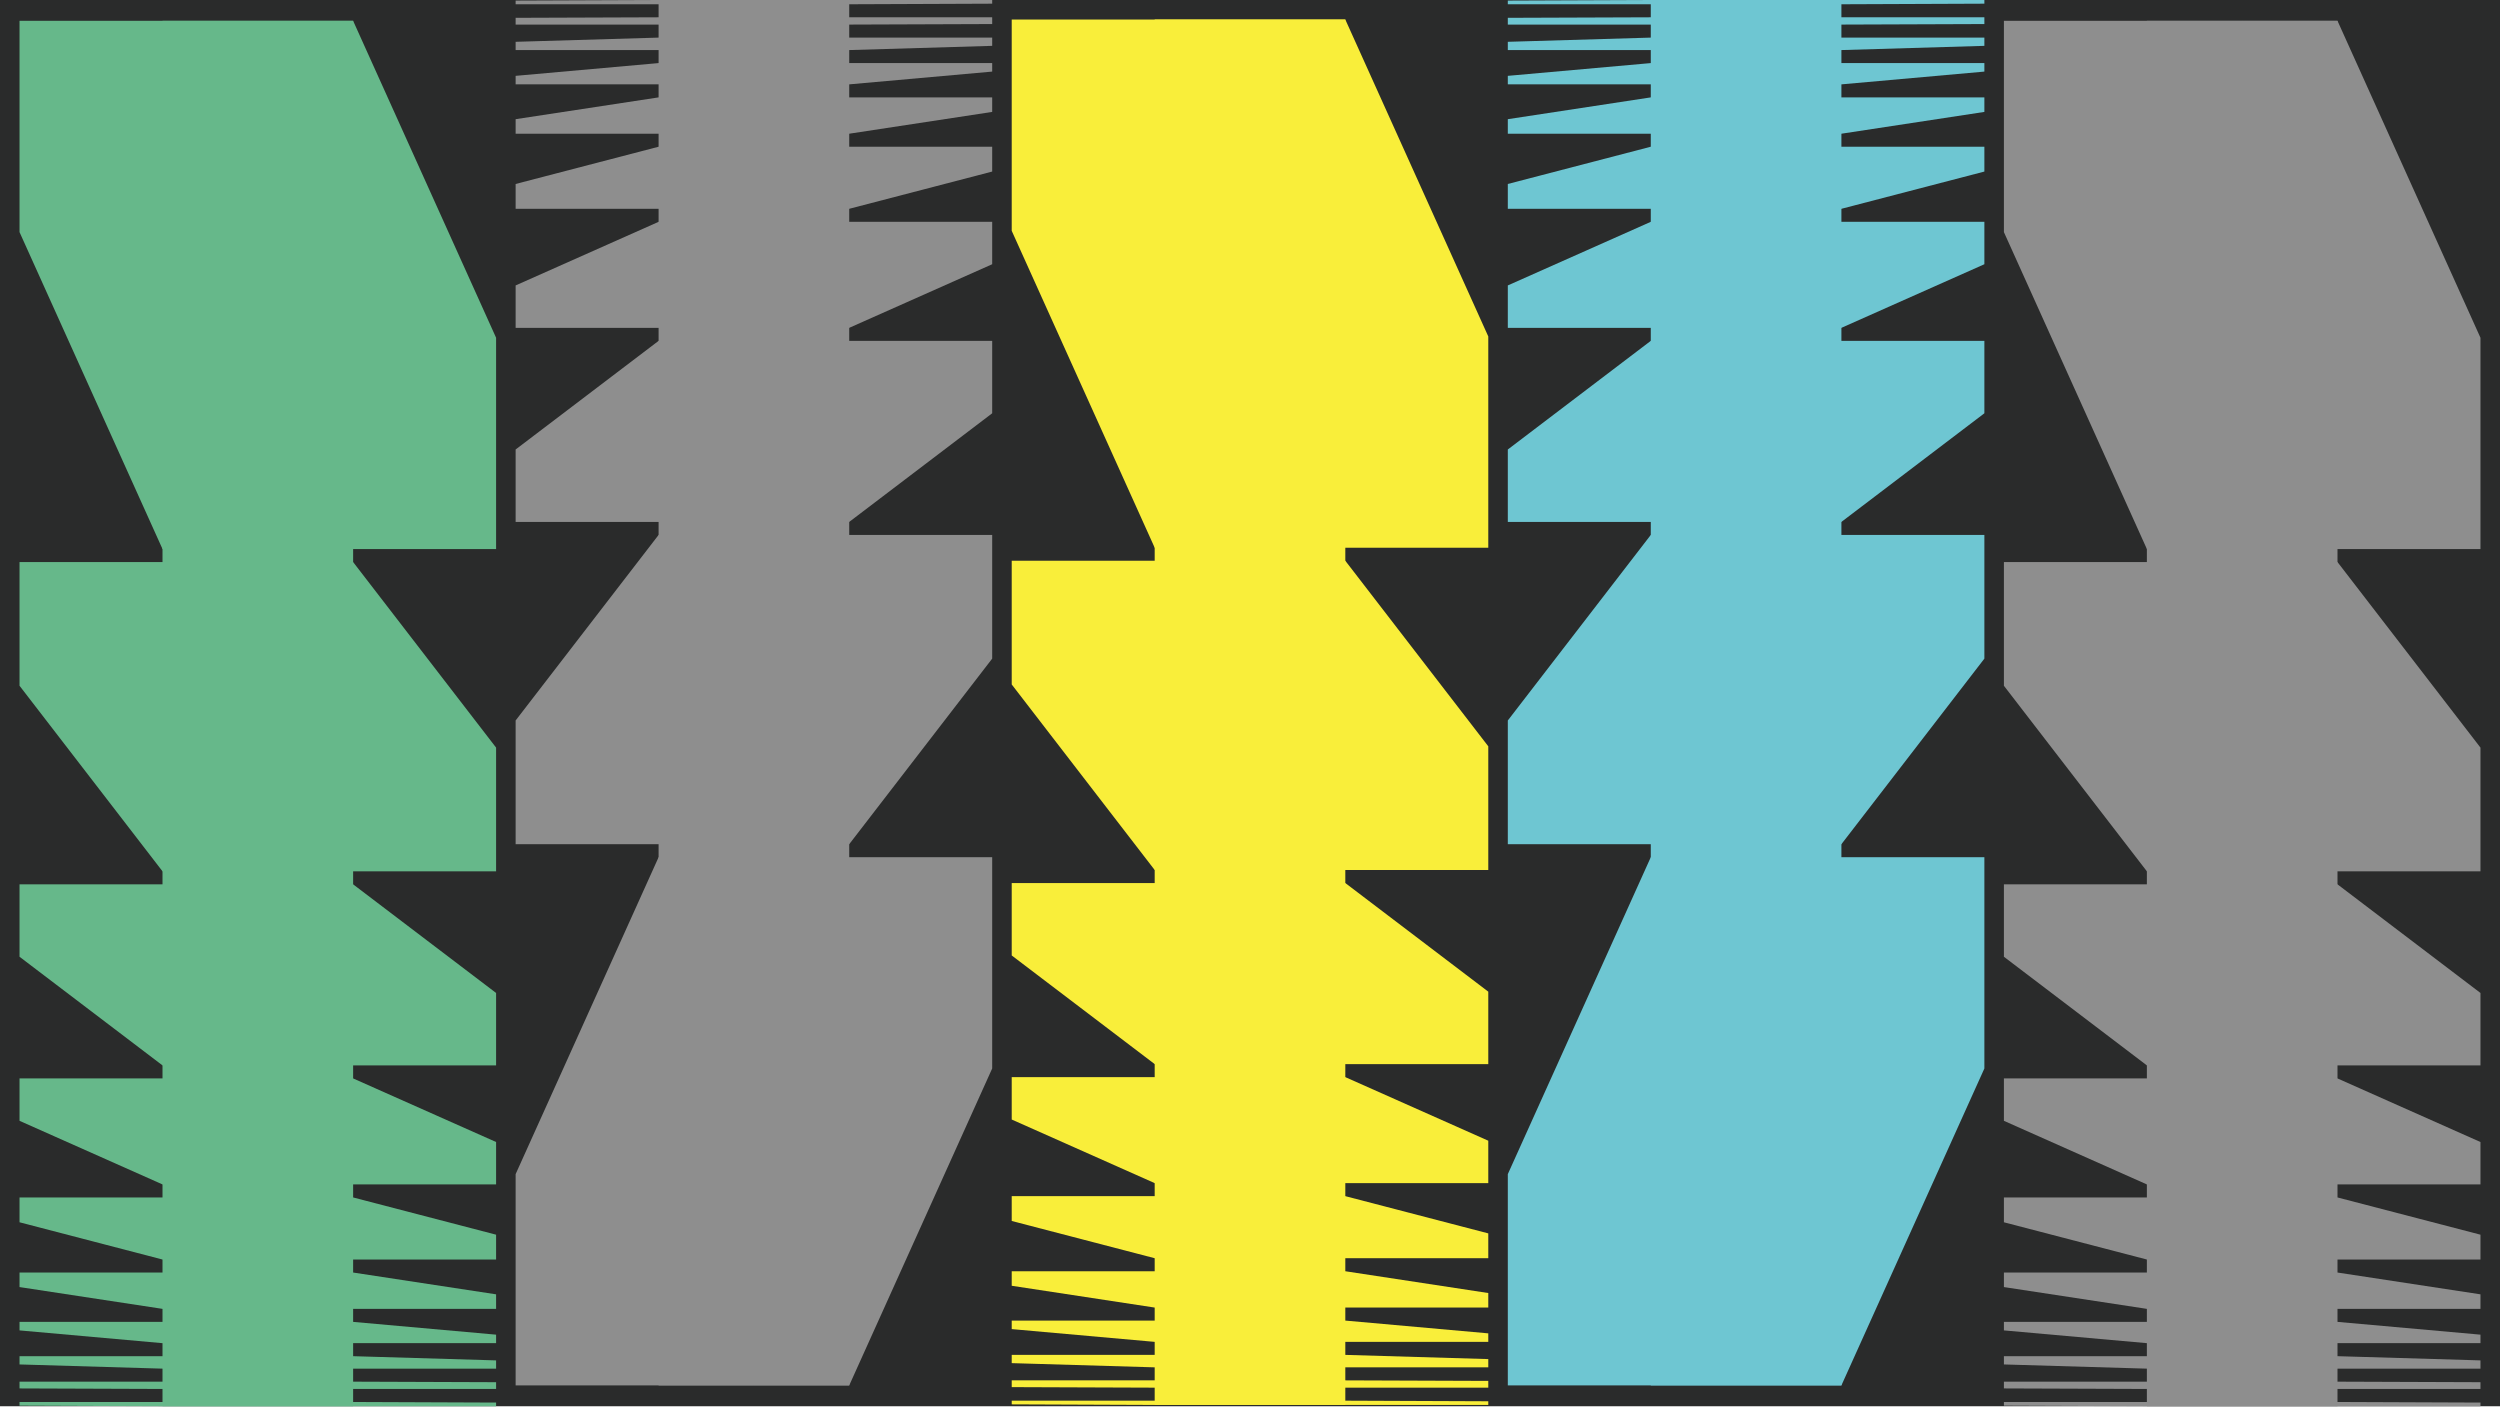
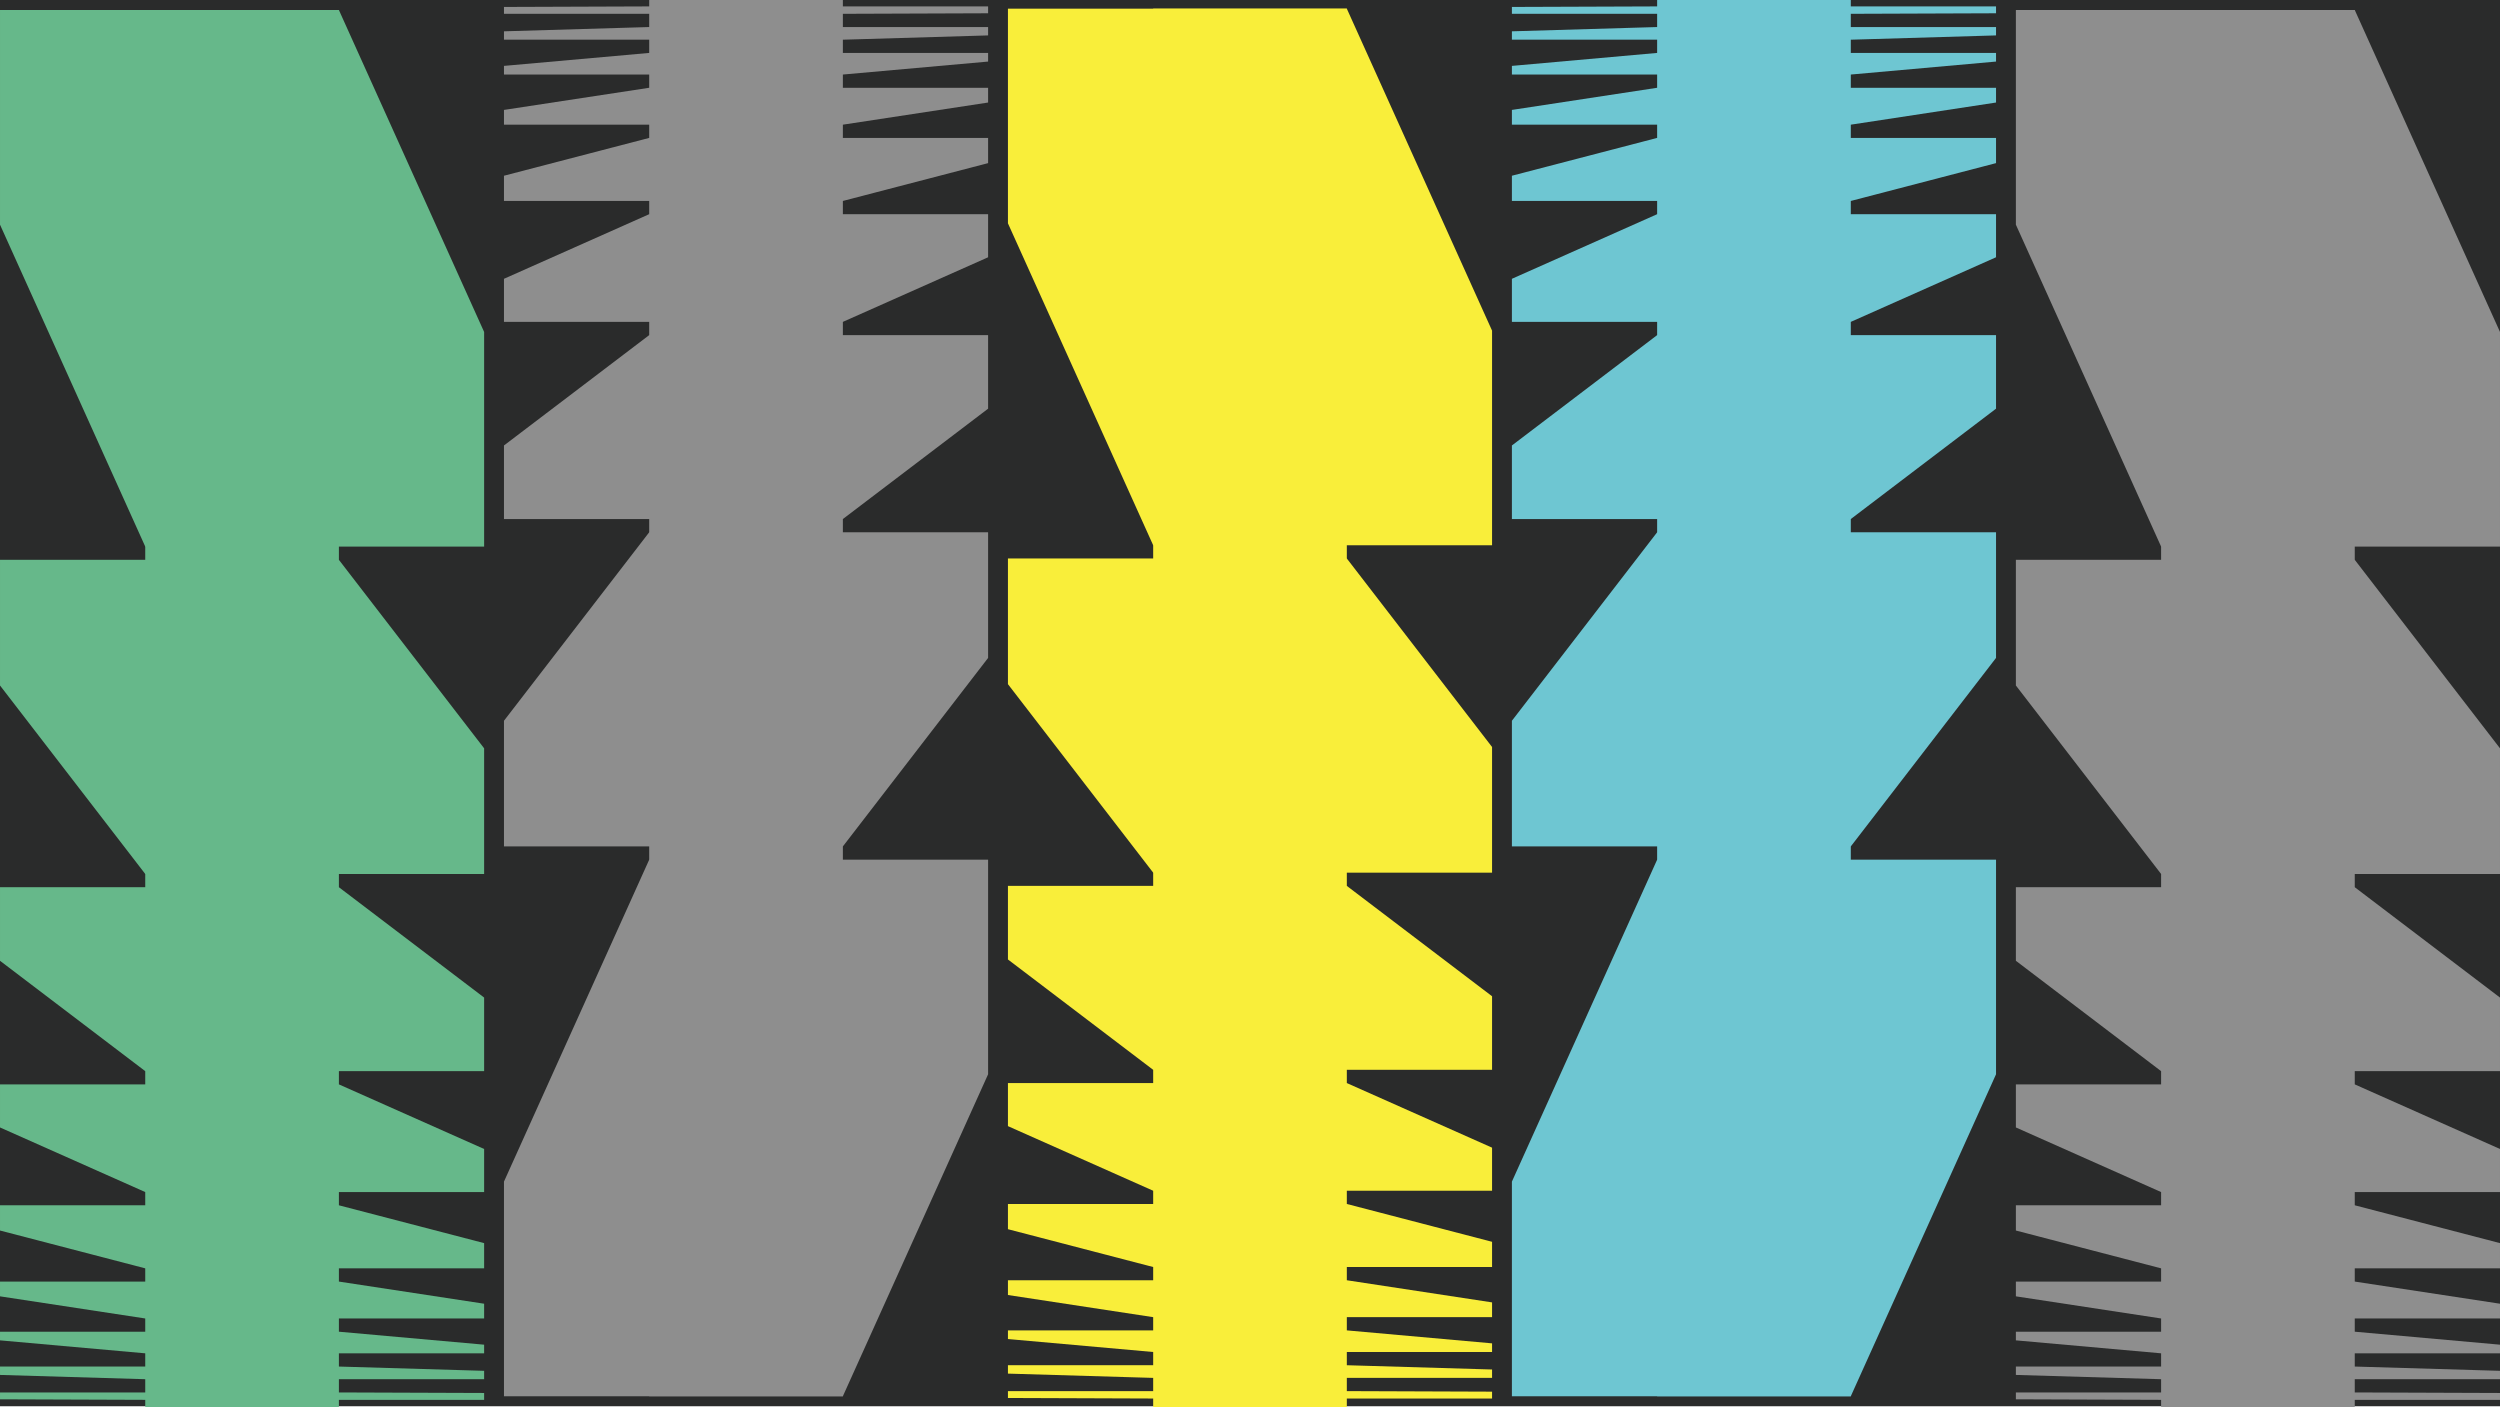
<svg xmlns="http://www.w3.org/2000/svg" id="Layer_1" data-name="Layer 1" viewBox="0 0 1920 1080">
  <defs>
    <style>
      .cls-1 {
        fill: #8e8e8e;
      }

      .cls-2 {
        fill: #f9ee3a;
      }

      .cls-3 {
        fill: #66b88a;
      }

      .cls-4 {
        fill: #2a2b2b;
      }

      .cls-5 {
        fill: #6ec6d2;
      }
    </style>
  </defs>
  <rect class="cls-4" width="1920" height="1080" />
-   <g>
-     <rect class="cls-3" x="124.8" y="16" width="146.4" height="1064" />
+   <g transform="translate(960 540) scale(1.01587) translate(-960.00 -540.00)">
    <g>
-       <polygon class="cls-3" points="124.8 1080 15 1079.55 15 1076.72 124.8 1076.72 198 1076.72 198 1080 124.8 1080" />
-       <polygon class="cls-3" points="124.8 1066.72 15 1066.31 15 1061.12 124.8 1061.12 198 1061.12 198 1066.72 124.8 1066.72" />
-       <polygon class="cls-3" points="124.8 1051.12 15 1047.89 15 1041.55 124.8 1041.55 198 1041.55 198 1051.12 124.8 1051.12" />
-       <polygon class="cls-3" points="124.8 1031.55 15 1021.75 15 1015.21 124.8 1015.21 198 1015.21 198 1031.55 124.8 1031.55" />
-       <polygon class="cls-3" points="124.8 1005.21 15 988.47 15 977.31 124.8 977.31 198 977.31 198 1005.21 124.8 1005.21" />
-       <polygon class="cls-3" points="124.8 967.31 15 938.71 15 919.64 124.8 919.64 198 919.64 198 967.31 124.8 967.31" />
-       <polygon class="cls-3" points="124.8 909.64 15 860.79 15 828.23 124.8 828.23 198 828.23 198 909.64 124.8 909.64" />
-       <polygon class="cls-3" points="124.8 818.23 15 734.79 15 679.17 124.8 679.17 198 679.17 198 818.23 124.8 818.23" />
-       <polygon class="cls-3" points="124.8 669.17 15 526.66 15 431.66 124.8 431.66 198 431.66 198 669.17 124.8 669.17" />
-       <polygon class="cls-3" points="124.8 421.66 15 178.27 15 16 124.8 16 198 16 198 421.66 124.8 421.66" />
+       <rect class="cls-3" x="124.8" y="16" width="146.4" height="1064" />
+       <g>
+         <polygon class="cls-3" points="124.8 1080 15 1079.55 15 1076.72 124.8 1076.72 198 1076.72 198 1080 124.8 1080" />
+         <polygon class="cls-3" points="124.8 1066.72 15 1066.31 15 1061.12 124.8 1061.12 198 1061.12 198 1066.72 124.8 1066.72" />
+         <polygon class="cls-3" points="124.8 1051.12 15 1047.89 15 1041.55 124.8 1041.55 198 1041.55 198 1051.12 124.8 1051.12" />
+         <polygon class="cls-3" points="124.8 1031.55 15 1021.75 15 1015.21 124.8 1015.21 198 1015.21 198 1031.55 124.8 1031.55" />
+         <polygon class="cls-3" points="124.8 1005.21 15 988.47 15 977.31 124.8 977.31 198 977.31 198 1005.21 124.8 1005.21" />
+         <polygon class="cls-3" points="124.8 967.31 15 938.71 15 919.64 124.8 919.64 198 919.64 198 967.31 124.8 967.31" />
+         <polygon class="cls-3" points="124.8 909.64 15 860.79 15 828.23 124.8 828.23 198 828.23 198 909.64 124.8 909.64" />
+         <polygon class="cls-3" points="124.8 818.23 15 734.79 15 679.17 124.8 679.17 198 679.17 198 818.23 124.8 818.23" />
+         <polygon class="cls-3" points="124.8 669.17 15 526.66 15 431.66 124.8 431.66 198 431.66 198 669.17 124.8 669.17" />
+         <polygon class="cls-3" points="124.8 421.66 15 178.27 15 16 124.8 16 198 16 198 421.66 124.8 421.66" />
+       </g>
+       <g>
+         <polygon class="cls-3" points="271.2 1076.72 381 1077.17 381 1080 271.2 1080 198 1080 198 1076.72 271.2 1076.72" />
+         <polygon class="cls-3" points="271.2 1061.12 381 1061.53 381 1066.72 271.2 1066.72 198 1066.72 198 1061.12 271.2 1061.12" />
+         <polygon class="cls-3" points="271.2 1041.55 381 1044.78 381 1051.12 271.2 1051.12 198 1051.12 198 1041.55 271.2 1041.55" />
+         <polygon class="cls-3" points="271.2 1015.21 381 1025.02 381 1031.55 271.2 1031.55 198 1031.55 198 1015.21 271.2 1015.21" />
+         <polygon class="cls-3" points="271.2 977.31 381 994.05 381 1005.21 271.2 1005.21 198 1005.21 198 977.31 271.2 977.31" />
+         <polygon class="cls-3" points="271.2 919.64 381 948.24 381 967.31 271.2 967.31 198 967.31 198 919.64 271.2 919.64" />
+         <polygon class="cls-3" points="271.2 828.23 381 877.07 381 909.64 271.2 909.64 198 909.64 198 828.23 271.2 828.23" />
+         <polygon class="cls-3" points="271.2 679.17 381 762.6 381 818.23 271.2 818.23 198 818.23 198 679.17 271.2 679.17" />
+         <polygon class="cls-3" points="271.2 431.66 381 574.17 381 669.17 271.2 669.17 198 669.17 198 431.66 271.2 431.66" />
+         <polygon class="cls-3" points="271.2 16 381 259.4 381 421.66 271.2 421.66 198 421.66 198 16 271.2 16" />
+       </g>
    </g>
    <g>
-       <polygon class="cls-3" points="271.2 1076.72 381 1077.17 381 1080 271.2 1080 198 1080 198 1076.72 271.2 1076.72" />
-       <polygon class="cls-3" points="271.2 1061.12 381 1061.53 381 1066.72 271.2 1066.72 198 1066.72 198 1061.12 271.2 1061.12" />
-       <polygon class="cls-3" points="271.2 1041.55 381 1044.78 381 1051.12 271.2 1051.12 198 1051.12 198 1041.55 271.2 1041.55" />
-       <polygon class="cls-3" points="271.2 1015.21 381 1025.02 381 1031.55 271.2 1031.55 198 1031.55 198 1015.21 271.2 1015.21" />
-       <polygon class="cls-3" points="271.2 977.31 381 994.05 381 1005.21 271.2 1005.21 198 1005.21 198 977.31 271.2 977.31" />
-       <polygon class="cls-3" points="271.2 919.64 381 948.24 381 967.31 271.2 967.31 198 967.31 198 919.64 271.2 919.64" />
-       <polygon class="cls-3" points="271.2 828.23 381 877.07 381 909.64 271.2 909.64 198 909.64 198 828.23 271.2 828.23" />
-       <polygon class="cls-3" points="271.2 679.17 381 762.6 381 818.23 271.2 818.23 198 818.23 198 679.17 271.2 679.17" />
-       <polygon class="cls-3" points="271.2 431.66 381 574.17 381 669.17 271.2 669.17 198 669.17 198 431.66 271.2 431.66" />
-       <polygon class="cls-3" points="271.2 16 381 259.4 381 421.66 271.2 421.66 198 421.66 198 16 271.2 16" />
-     </g>
-   </g>
-   <g>
-     <rect class="cls-1" x="505.8" width="146.4" height="1064" />
-     <g>
-       <polygon class="cls-1" points="505.8 658.34 396 901.74 396 1064 505.8 1064 579 1064 579 658.34 505.8 658.34" />
-       <polygon class="cls-1" points="505.8 410.83 396 553.33 396 648.34 505.8 648.34 579 648.34 579 410.83 505.8 410.83" />
-       <polygon class="cls-1" points="505.8 261.78 396 345.21 396 400.83 505.8 400.83 579 400.83 579 261.78 505.8 261.78" />
-       <polygon class="cls-1" points="505.8 170.36 396 219.21 396 251.78 505.8 251.78 579 251.78 579 170.36 505.8 170.36" />
-       <polygon class="cls-1" points="505.8 112.69 396 141.29 396 160.36 505.8 160.36 579 160.36 579 112.69 505.8 112.69" />
-       <polygon class="cls-1" points="505.8 74.79 396 91.53 396 102.69 505.8 102.69 579 102.69 579 74.79 505.8 74.79" />
-       <polygon class="cls-1" points="505.8 48.45 396 58.25 396 64.79 505.8 64.79 579 64.79 579 48.45 505.8 48.45" />
-       <polygon class="cls-1" points="505.8 28.88 396 32.11 396 38.45 505.8 38.45 579 38.45 579 28.88 505.8 28.88" />
-       <polygon class="cls-1" points="505.8 13.28 396 13.69 396 18.88 505.8 18.88 579 18.88 579 13.28 505.8 13.28" />
-       <polygon class="cls-1" points="505.8 0 396 .45 396 3.28 505.8 3.28 579 3.28 579 0 505.8 0" />
+       <rect class="cls-1" x="505.8" width="146.4" height="1064" />
+       <g>
+         <polygon class="cls-1" points="505.8 658.34 396 901.74 396 1064 505.8 1064 579 1064 579 658.34 505.8 658.34" />
+         <polygon class="cls-1" points="505.8 410.83 396 553.33 396 648.34 505.8 648.34 579 648.34 579 410.83 505.8 410.83" />
+         <polygon class="cls-1" points="505.8 261.78 396 345.21 396 400.83 505.8 400.83 579 400.83 579 261.78 505.8 261.78" />
+         <polygon class="cls-1" points="505.8 170.36 396 219.21 396 251.78 505.8 251.78 579 251.78 579 170.36 505.8 170.36" />
+         <polygon class="cls-1" points="505.8 112.69 396 141.29 396 160.36 505.8 160.36 579 160.36 579 112.69 505.8 112.69" />
+         <polygon class="cls-1" points="505.8 74.79 396 91.53 396 102.69 505.8 102.69 579 102.69 579 74.79 505.8 74.79" />
+         <polygon class="cls-1" points="505.8 48.45 396 58.25 396 64.79 505.8 64.79 579 64.79 579 48.45 505.8 48.45" />
+         <polygon class="cls-1" points="505.8 28.88 396 32.11 396 38.45 505.8 38.45 579 38.45 579 28.88 505.8 28.88" />
+         <polygon class="cls-1" points="505.8 13.28 396 13.69 396 18.88 505.8 18.88 579 18.88 579 13.28 505.8 13.28" />
+         <polygon class="cls-1" points="505.8 0 396 .45 396 3.28 505.8 3.28 579 3.28 579 0 505.8 0" />
+       </g>
+       <g>
+         <polygon class="cls-1" points="652.2 1064 762 820.6 762 658.34 652.2 658.34 579 658.34 579 1064 652.2 1064" />
+         <polygon class="cls-1" points="652.2 648.34 762 505.83 762 410.83 652.2 410.83 579 410.83 579 648.34 652.2 648.34" />
+         <polygon class="cls-1" points="652.2 400.83 762 317.4 762 261.78 652.2 261.78 579 261.78 579 400.83 652.2 400.83" />
+         <polygon class="cls-1" points="652.2 251.78 762 202.93 762 170.36 652.2 170.36 579 170.36 579 251.78 652.2 251.78" />
+         <polygon class="cls-1" points="652.2 160.36 762 131.76 762 112.69 652.2 112.69 579 112.69 579 160.36 652.2 160.36" />
+         <polygon class="cls-1" points="652.2 102.69 762 85.95 762 74.79 652.2 74.79 579 74.79 579 102.69 652.2 102.69" />
+         <polygon class="cls-1" points="652.2 64.79 762 54.98 762 48.45 652.2 48.45 579 48.45 579 64.79 652.2 64.79" />
+         <polygon class="cls-1" points="652.2 38.45 762 35.21 762 28.88 652.2 28.88 579 28.88 579 38.45 652.2 38.45" />
+         <polygon class="cls-1" points="652.2 18.88 762 18.47 762 13.28 652.2 13.28 579 13.28 579 18.88 652.2 18.88" />
+         <polygon class="cls-1" points="652.2 3.28 762 2.83 762 0 652.2 0 579 0 579 3.28 652.2 3.28" />
+       </g>
    </g>
    <g>
-       <polygon class="cls-1" points="652.2 1064 762 820.6 762 658.34 652.2 658.34 579 658.34 579 1064 652.2 1064" />
-       <polygon class="cls-1" points="652.2 648.34 762 505.83 762 410.83 652.2 410.83 579 410.83 579 648.34 652.2 648.34" />
-       <polygon class="cls-1" points="652.2 400.83 762 317.4 762 261.78 652.2 261.78 579 261.78 579 400.83 652.2 400.83" />
-       <polygon class="cls-1" points="652.2 251.78 762 202.93 762 170.36 652.2 170.36 579 170.36 579 251.78 652.2 251.78" />
-       <polygon class="cls-1" points="652.2 160.36 762 131.76 762 112.69 652.2 112.69 579 112.69 579 160.36 652.2 160.36" />
-       <polygon class="cls-1" points="652.2 102.69 762 85.95 762 74.79 652.2 74.79 579 74.79 579 102.69 652.2 102.69" />
-       <polygon class="cls-1" points="652.2 64.79 762 54.98 762 48.45 652.2 48.45 579 48.45 579 64.79 652.2 64.79" />
-       <polygon class="cls-1" points="652.2 38.45 762 35.21 762 28.88 652.2 28.88 579 28.88 579 38.45 652.2 38.45" />
-       <polygon class="cls-1" points="652.2 18.88 762 18.47 762 13.28 652.2 13.28 579 13.28 579 18.88 652.2 18.88" />
-       <polygon class="cls-1" points="652.2 3.28 762 2.83 762 0 652.2 0 579 0 579 3.28 652.2 3.28" />
-     </g>
-   </g>
-   <g>
-     <rect class="cls-2" x="886.8" y="15" width="146.4" height="1064" />
-     <g>
-       <polygon class="cls-2" points="886.8 1079 777 1078.55 777 1075.72 886.8 1075.72 960 1075.72 960 1079 886.8 1079" />
-       <polygon class="cls-2" points="886.8 1065.72 777 1065.31 777 1060.12 886.8 1060.12 960 1060.12 960 1065.72 886.8 1065.72" />
-       <polygon class="cls-2" points="886.8 1050.12 777 1046.89 777 1040.55 886.8 1040.55 960 1040.55 960 1050.12 886.8 1050.12" />
-       <polygon class="cls-2" points="886.8 1030.55 777 1020.75 777 1014.21 886.8 1014.21 960 1014.21 960 1030.55 886.8 1030.55" />
-       <polygon class="cls-2" points="886.8 1004.21 777 987.47 777 976.31 886.8 976.31 960 976.31 960 1004.21 886.8 1004.21" />
-       <polygon class="cls-2" points="886.8 966.31 777 937.71 777 918.64 886.8 918.64 960 918.64 960 966.31 886.8 966.31" />
-       <polygon class="cls-2" points="886.8 908.64 777 859.79 777 827.23 886.8 827.23 960 827.23 960 908.64 886.8 908.64" />
-       <polygon class="cls-2" points="886.8 817.23 777 733.79 777 678.17 886.8 678.17 960 678.17 960 817.23 886.8 817.23" />
-       <polygon class="cls-2" points="886.8 668.17 777 525.66 777 430.66 886.8 430.66 960 430.66 960 668.17 886.8 668.17" />
-       <polygon class="cls-2" points="886.8 420.66 777 177.27 777 15 886.8 15 960 15 960 420.66 886.8 420.66" />
+       <rect class="cls-2" x="886.8" y="15" width="146.4" height="1064" />
+       <g>
+         <polygon class="cls-2" points="886.8 1079 777 1078.55 777 1075.72 886.8 1075.72 960 1075.72 960 1079 886.8 1079" />
+         <polygon class="cls-2" points="886.8 1065.72 777 1065.31 777 1060.12 886.8 1060.12 960 1060.12 960 1065.72 886.8 1065.72" />
+         <polygon class="cls-2" points="886.8 1050.12 777 1046.89 777 1040.55 886.8 1040.55 960 1040.55 960 1050.12 886.8 1050.12" />
+         <polygon class="cls-2" points="886.8 1030.55 777 1020.75 777 1014.21 886.8 1014.21 960 1014.21 960 1030.55 886.8 1030.55" />
+         <polygon class="cls-2" points="886.8 1004.21 777 987.47 777 976.31 886.8 976.31 960 976.31 960 1004.21 886.8 1004.21" />
+         <polygon class="cls-2" points="886.8 966.31 777 937.71 777 918.64 886.8 918.64 960 918.64 960 966.31 886.8 966.31" />
+         <polygon class="cls-2" points="886.8 908.64 777 859.79 777 827.23 886.8 827.23 960 827.23 960 908.64 886.8 908.64" />
+         <polygon class="cls-2" points="886.8 817.23 777 733.79 777 678.17 886.8 678.17 960 678.17 960 817.23 886.8 817.23" />
+         <polygon class="cls-2" points="886.8 668.17 777 525.66 777 430.66 886.8 430.66 960 430.66 960 668.17 886.8 668.17" />
+         <polygon class="cls-2" points="886.8 420.66 777 177.27 777 15 886.8 15 960 15 960 420.66 886.8 420.66" />
+       </g>
+       <g>
+         <polygon class="cls-2" points="1033.2 1075.72 1143 1076.17 1143 1079 1033.2 1079 960 1079 960 1075.72 1033.2 1075.72" />
+         <polygon class="cls-2" points="1033.2 1060.12 1143 1060.53 1143 1065.72 1033.2 1065.72 960 1065.72 960 1060.12 1033.2 1060.12" />
+         <polygon class="cls-2" points="1033.2 1040.55 1143 1043.78 1143 1050.12 1033.2 1050.12 960 1050.12 960 1040.55 1033.2 1040.55" />
+         <polygon class="cls-2" points="1033.2 1014.21 1143 1024.02 1143 1030.55 1033.2 1030.55 960 1030.55 960 1014.21 1033.2 1014.21" />
+         <polygon class="cls-2" points="1033.2 976.31 1143 993.05 1143 1004.21 1033.2 1004.21 960 1004.21 960 976.31 1033.2 976.31" />
+         <polygon class="cls-2" points="1033.2 918.64 1143 947.24 1143 966.31 1033.2 966.31 960 966.31 960 918.64 1033.2 918.64" />
+         <polygon class="cls-2" points="1033.2 827.23 1143 876.07 1143 908.64 1033.2 908.64 960 908.64 960 827.23 1033.2 827.23" />
+         <polygon class="cls-2" points="1033.2 678.17 1143 761.6 1143 817.23 1033.2 817.23 960 817.23 960 678.17 1033.2 678.17" />
+         <polygon class="cls-2" points="1033.2 430.66 1143 573.17 1143 668.17 1033.2 668.17 960 668.17 960 430.66 1033.2 430.66" />
+         <polygon class="cls-2" points="1033.2 15 1143 258.4 1143 420.66 1033.2 420.66 960 420.66 960 15 1033.2 15" />
+       </g>
    </g>
    <g>
-       <polygon class="cls-2" points="1033.2 1075.72 1143 1076.17 1143 1079 1033.2 1079 960 1079 960 1075.72 1033.2 1075.72" />
-       <polygon class="cls-2" points="1033.2 1060.12 1143 1060.53 1143 1065.72 1033.2 1065.72 960 1065.72 960 1060.12 1033.2 1060.12" />
-       <polygon class="cls-2" points="1033.2 1040.55 1143 1043.78 1143 1050.12 1033.2 1050.12 960 1050.12 960 1040.55 1033.2 1040.55" />
-       <polygon class="cls-2" points="1033.2 1014.21 1143 1024.02 1143 1030.55 1033.2 1030.55 960 1030.55 960 1014.21 1033.2 1014.21" />
-       <polygon class="cls-2" points="1033.2 976.31 1143 993.05 1143 1004.21 1033.2 1004.21 960 1004.21 960 976.31 1033.2 976.31" />
-       <polygon class="cls-2" points="1033.2 918.64 1143 947.24 1143 966.31 1033.2 966.31 960 966.31 960 918.64 1033.2 918.64" />
-       <polygon class="cls-2" points="1033.2 827.23 1143 876.07 1143 908.64 1033.2 908.64 960 908.64 960 827.23 1033.2 827.23" />
-       <polygon class="cls-2" points="1033.2 678.17 1143 761.6 1143 817.23 1033.2 817.23 960 817.23 960 678.17 1033.2 678.17" />
-       <polygon class="cls-2" points="1033.2 430.66 1143 573.17 1143 668.17 1033.2 668.17 960 668.17 960 430.66 1033.2 430.66" />
-       <polygon class="cls-2" points="1033.2 15 1143 258.4 1143 420.66 1033.2 420.66 960 420.66 960 15 1033.2 15" />
-     </g>
-   </g>
-   <g>
-     <rect class="cls-5" x="1267.8" width="146.4" height="1064" />
-     <g>
-       <polygon class="cls-5" points="1267.8 658.34 1158 901.74 1158 1064 1267.8 1064 1341 1064 1341 658.34 1267.8 658.34" />
-       <polygon class="cls-5" points="1267.8 410.83 1158 553.33 1158 648.34 1267.8 648.34 1341 648.34 1341 410.83 1267.8 410.83" />
-       <polygon class="cls-5" points="1267.8 261.78 1158 345.21 1158 400.83 1267.8 400.83 1341 400.83 1341 261.78 1267.8 261.78" />
-       <polygon class="cls-5" points="1267.8 170.36 1158 219.21 1158 251.78 1267.8 251.78 1341 251.78 1341 170.36 1267.8 170.36" />
-       <polygon class="cls-5" points="1267.8 112.69 1158 141.29 1158 160.36 1267.8 160.36 1341 160.36 1341 112.69 1267.8 112.69" />
-       <polygon class="cls-5" points="1267.8 74.79 1158 91.53 1158 102.69 1267.8 102.69 1341 102.69 1341 74.79 1267.8 74.79" />
-       <polygon class="cls-5" points="1267.8 48.45 1158 58.25 1158 64.79 1267.8 64.79 1341 64.79 1341 48.45 1267.8 48.45" />
-       <polygon class="cls-5" points="1267.8 28.88 1158 32.11 1158 38.45 1267.8 38.45 1341 38.45 1341 28.88 1267.8 28.88" />
-       <polygon class="cls-5" points="1267.8 13.28 1158 13.69 1158 18.88 1267.8 18.88 1341 18.88 1341 13.28 1267.8 13.28" />
-       <polygon class="cls-5" points="1267.8 0 1158 .45 1158 3.28 1267.8 3.28 1341 3.28 1341 0 1267.8 0" />
+       <rect class="cls-5" x="1267.8" width="146.4" height="1064" />
+       <g>
+         <polygon class="cls-5" points="1267.8 658.34 1158 901.74 1158 1064 1267.8 1064 1341 1064 1341 658.34 1267.8 658.34" />
+         <polygon class="cls-5" points="1267.8 410.83 1158 553.33 1158 648.34 1267.8 648.34 1341 648.34 1341 410.83 1267.8 410.83" />
+         <polygon class="cls-5" points="1267.8 261.78 1158 345.21 1158 400.83 1267.8 400.83 1341 400.83 1341 261.78 1267.8 261.78" />
+         <polygon class="cls-5" points="1267.8 170.36 1158 219.21 1158 251.78 1267.8 251.78 1341 251.78 1341 170.36 1267.8 170.36" />
+         <polygon class="cls-5" points="1267.8 112.69 1158 141.29 1158 160.36 1267.8 160.36 1341 160.36 1341 112.69 1267.8 112.69" />
+         <polygon class="cls-5" points="1267.8 74.79 1158 91.53 1158 102.69 1267.8 102.69 1341 102.69 1341 74.79 1267.8 74.79" />
+         <polygon class="cls-5" points="1267.8 48.45 1158 58.25 1158 64.79 1267.8 64.79 1341 64.79 1341 48.45 1267.8 48.45" />
+         <polygon class="cls-5" points="1267.8 28.88 1158 32.11 1158 38.45 1267.8 38.45 1341 38.45 1341 28.88 1267.8 28.88" />
+         <polygon class="cls-5" points="1267.8 13.28 1158 13.69 1158 18.88 1267.8 18.88 1341 18.88 1341 13.28 1267.8 13.28" />
+         <polygon class="cls-5" points="1267.8 0 1158 .45 1158 3.28 1267.8 3.28 1341 3.28 1341 0 1267.8 0" />
+       </g>
+       <g>
+         <polygon class="cls-5" points="1414.2 1064 1524 820.6 1524 658.34 1414.2 658.34 1341 658.34 1341 1064 1414.2 1064" />
+         <polygon class="cls-5" points="1414.2 648.34 1524 505.83 1524 410.83 1414.2 410.83 1341 410.83 1341 648.34 1414.2 648.34" />
+         <polygon class="cls-5" points="1414.2 400.83 1524 317.4 1524 261.78 1414.2 261.78 1341 261.78 1341 400.83 1414.2 400.83" />
+         <polygon class="cls-5" points="1414.2 251.78 1524 202.93 1524 170.36 1414.2 170.36 1341 170.36 1341 251.78 1414.2 251.78" />
+         <polygon class="cls-5" points="1414.2 160.36 1524 131.76 1524 112.69 1414.2 112.69 1341 112.69 1341 160.36 1414.2 160.36" />
+         <polygon class="cls-5" points="1414.2 102.69 1524 85.95 1524 74.79 1414.2 74.79 1341 74.79 1341 102.69 1414.2 102.69" />
+         <polygon class="cls-5" points="1414.2 64.79 1524 54.98 1524 48.45 1414.2 48.45 1341 48.45 1341 64.79 1414.2 64.79" />
+         <polygon class="cls-5" points="1414.2 38.45 1524 35.21 1524 28.88 1414.2 28.88 1341 28.88 1341 38.45 1414.2 38.45" />
+         <polygon class="cls-5" points="1414.2 18.88 1524 18.47 1524 13.28 1414.2 13.28 1341 13.28 1341 18.88 1414.2 18.88" />
+         <polygon class="cls-5" points="1414.2 3.28 1524 2.83 1524 0 1414.2 0 1341 0 1341 3.28 1414.2 3.28" />
+       </g>
    </g>
    <g>
-       <polygon class="cls-5" points="1414.2 1064 1524 820.6 1524 658.34 1414.2 658.34 1341 658.34 1341 1064 1414.2 1064" />
-       <polygon class="cls-5" points="1414.2 648.34 1524 505.83 1524 410.83 1414.2 410.83 1341 410.83 1341 648.34 1414.2 648.34" />
-       <polygon class="cls-5" points="1414.2 400.83 1524 317.4 1524 261.78 1414.2 261.78 1341 261.78 1341 400.83 1414.2 400.83" />
-       <polygon class="cls-5" points="1414.2 251.78 1524 202.93 1524 170.36 1414.2 170.36 1341 170.36 1341 251.78 1414.2 251.78" />
-       <polygon class="cls-5" points="1414.2 160.36 1524 131.76 1524 112.69 1414.2 112.69 1341 112.69 1341 160.36 1414.2 160.36" />
-       <polygon class="cls-5" points="1414.2 102.69 1524 85.95 1524 74.79 1414.2 74.79 1341 74.79 1341 102.69 1414.2 102.69" />
-       <polygon class="cls-5" points="1414.2 64.79 1524 54.98 1524 48.45 1414.2 48.45 1341 48.45 1341 64.79 1414.2 64.79" />
-       <polygon class="cls-5" points="1414.2 38.45 1524 35.21 1524 28.88 1414.2 28.88 1341 28.88 1341 38.45 1414.2 38.45" />
-       <polygon class="cls-5" points="1414.2 18.88 1524 18.47 1524 13.28 1414.2 13.28 1341 13.28 1341 18.88 1414.2 18.88" />
-       <polygon class="cls-5" points="1414.2 3.28 1524 2.83 1524 0 1414.2 0 1341 0 1341 3.28 1414.2 3.28" />
-     </g>
-   </g>
-   <g>
-     <rect class="cls-1" x="1648.8" y="16" width="146.4" height="1064" />
-     <g>
-       <polygon class="cls-1" points="1648.8 1080 1539 1079.55 1539 1076.72 1648.8 1076.72 1722 1076.72 1722 1080 1648.8 1080" />
-       <polygon class="cls-1" points="1648.8 1066.72 1539 1066.31 1539 1061.12 1648.8 1061.12 1722 1061.12 1722 1066.72 1648.8 1066.72" />
-       <polygon class="cls-1" points="1648.8 1051.12 1539 1047.89 1539 1041.55 1648.8 1041.55 1722 1041.55 1722 1051.12 1648.8 1051.12" />
-       <polygon class="cls-1" points="1648.8 1031.55 1539 1021.75 1539 1015.21 1648.8 1015.21 1722 1015.21 1722 1031.55 1648.8 1031.55" />
-       <polygon class="cls-1" points="1648.8 1005.21 1539 988.47 1539 977.31 1648.8 977.31 1722 977.31 1722 1005.21 1648.8 1005.21" />
-       <polygon class="cls-1" points="1648.8 967.31 1539 938.71 1539 919.64 1648.8 919.64 1722 919.64 1722 967.31 1648.8 967.31" />
-       <polygon class="cls-1" points="1648.8 909.64 1539 860.79 1539 828.23 1648.8 828.23 1722 828.23 1722 909.64 1648.8 909.64" />
-       <polygon class="cls-1" points="1648.8 818.23 1539 734.79 1539 679.17 1648.8 679.17 1722 679.17 1722 818.23 1648.8 818.23" />
-       <polygon class="cls-1" points="1648.8 669.17 1539 526.66 1539 431.66 1648.8 431.66 1722 431.66 1722 669.17 1648.8 669.17" />
-       <polygon class="cls-1" points="1648.8 421.66 1539 178.27 1539 16 1648.8 16 1722 16 1722 421.66 1648.8 421.66" />
-     </g>
-     <g>
-       <polygon class="cls-1" points="1795.2 1076.72 1905 1077.17 1905 1080 1795.2 1080 1722 1080 1722 1076.72 1795.2 1076.72" />
-       <polygon class="cls-1" points="1795.2 1061.12 1905 1061.53 1905 1066.72 1795.2 1066.72 1722 1066.72 1722 1061.12 1795.2 1061.12" />
-       <polygon class="cls-1" points="1795.2 1041.55 1905 1044.78 1905 1051.12 1795.2 1051.12 1722 1051.12 1722 1041.55 1795.2 1041.55" />
-       <polygon class="cls-1" points="1795.2 1015.21 1905 1025.02 1905 1031.55 1795.2 1031.55 1722 1031.55 1722 1015.21 1795.2 1015.21" />
-       <polygon class="cls-1" points="1795.2 977.31 1905 994.05 1905 1005.21 1795.2 1005.21 1722 1005.21 1722 977.31 1795.2 977.31" />
-       <polygon class="cls-1" points="1795.2 919.64 1905 948.24 1905 967.31 1795.2 967.31 1722 967.31 1722 919.64 1795.2 919.64" />
-       <polygon class="cls-1" points="1795.2 828.23 1905 877.07 1905 909.64 1795.2 909.64 1722 909.64 1722 828.23 1795.2 828.23" />
-       <polygon class="cls-1" points="1795.2 679.17 1905 762.6 1905 818.23 1795.2 818.23 1722 818.23 1722 679.17 1795.2 679.17" />
-       <polygon class="cls-1" points="1795.2 431.66 1905 574.17 1905 669.17 1795.2 669.17 1722 669.17 1722 431.66 1795.2 431.66" />
-       <polygon class="cls-1" points="1795.2 16 1905 259.4 1905 421.66 1795.2 421.66 1722 421.66 1722 16 1795.2 16" />
+       <rect class="cls-1" x="1648.8" y="16" width="146.4" height="1064" />
+       <g>
+         <polygon class="cls-1" points="1648.8 1080 1539 1079.55 1539 1076.72 1648.8 1076.72 1722 1076.72 1722 1080 1648.8 1080" />
+         <polygon class="cls-1" points="1648.8 1066.72 1539 1066.31 1539 1061.12 1648.8 1061.12 1722 1061.12 1722 1066.72 1648.8 1066.72" />
+         <polygon class="cls-1" points="1648.8 1051.12 1539 1047.89 1539 1041.55 1648.8 1041.55 1722 1041.55 1722 1051.12 1648.8 1051.12" />
+         <polygon class="cls-1" points="1648.8 1031.55 1539 1021.75 1539 1015.21 1648.8 1015.21 1722 1015.21 1722 1031.55 1648.8 1031.55" />
+         <polygon class="cls-1" points="1648.8 1005.21 1539 988.47 1539 977.31 1648.8 977.31 1722 977.31 1722 1005.21 1648.8 1005.21" />
+         <polygon class="cls-1" points="1648.8 967.31 1539 938.71 1539 919.64 1648.8 919.64 1722 919.64 1722 967.31 1648.8 967.31" />
+         <polygon class="cls-1" points="1648.8 909.64 1539 860.79 1539 828.23 1648.8 828.23 1722 828.23 1722 909.64 1648.8 909.64" />
+         <polygon class="cls-1" points="1648.8 818.23 1539 734.79 1539 679.17 1648.8 679.17 1722 679.17 1722 818.23 1648.8 818.23" />
+         <polygon class="cls-1" points="1648.8 669.17 1539 526.66 1539 431.66 1648.8 431.66 1722 431.66 1722 669.17 1648.8 669.17" />
+         <polygon class="cls-1" points="1648.8 421.66 1539 178.27 1539 16 1648.8 16 1722 16 1722 421.66 1648.8 421.66" />
+       </g>
+       <g>
+         <polygon class="cls-1" points="1795.2 1076.72 1905 1077.17 1905 1080 1795.2 1080 1722 1080 1722 1076.72 1795.2 1076.72" />
+         <polygon class="cls-1" points="1795.2 1061.12 1905 1061.53 1905 1066.72 1795.2 1066.72 1722 1066.72 1722 1061.12 1795.2 1061.12" />
+         <polygon class="cls-1" points="1795.2 1041.55 1905 1044.78 1905 1051.12 1795.2 1051.12 1722 1051.12 1722 1041.55 1795.2 1041.55" />
+         <polygon class="cls-1" points="1795.2 1015.21 1905 1025.02 1905 1031.55 1795.2 1031.55 1722 1031.55 1722 1015.21 1795.2 1015.21" />
+         <polygon class="cls-1" points="1795.2 977.31 1905 994.05 1905 1005.21 1795.2 1005.21 1722 1005.21 1722 977.31 1795.2 977.31" />
+         <polygon class="cls-1" points="1795.2 919.64 1905 948.24 1905 967.31 1795.2 967.31 1722 967.31 1722 919.64 1795.2 919.64" />
+         <polygon class="cls-1" points="1795.2 828.23 1905 877.07 1905 909.64 1795.2 909.64 1722 909.64 1722 828.23 1795.2 828.23" />
+         <polygon class="cls-1" points="1795.2 679.17 1905 762.6 1905 818.23 1795.2 818.23 1722 818.23 1722 679.17 1795.2 679.17" />
+         <polygon class="cls-1" points="1795.2 431.66 1905 574.17 1905 669.17 1795.2 669.17 1722 669.17 1722 431.66 1795.2 431.66" />
+         <polygon class="cls-1" points="1795.2 16 1905 259.4 1905 421.66 1795.2 421.66 1722 421.66 1722 16 1795.2 16" />
+       </g>
    </g>
  </g>
</svg>
